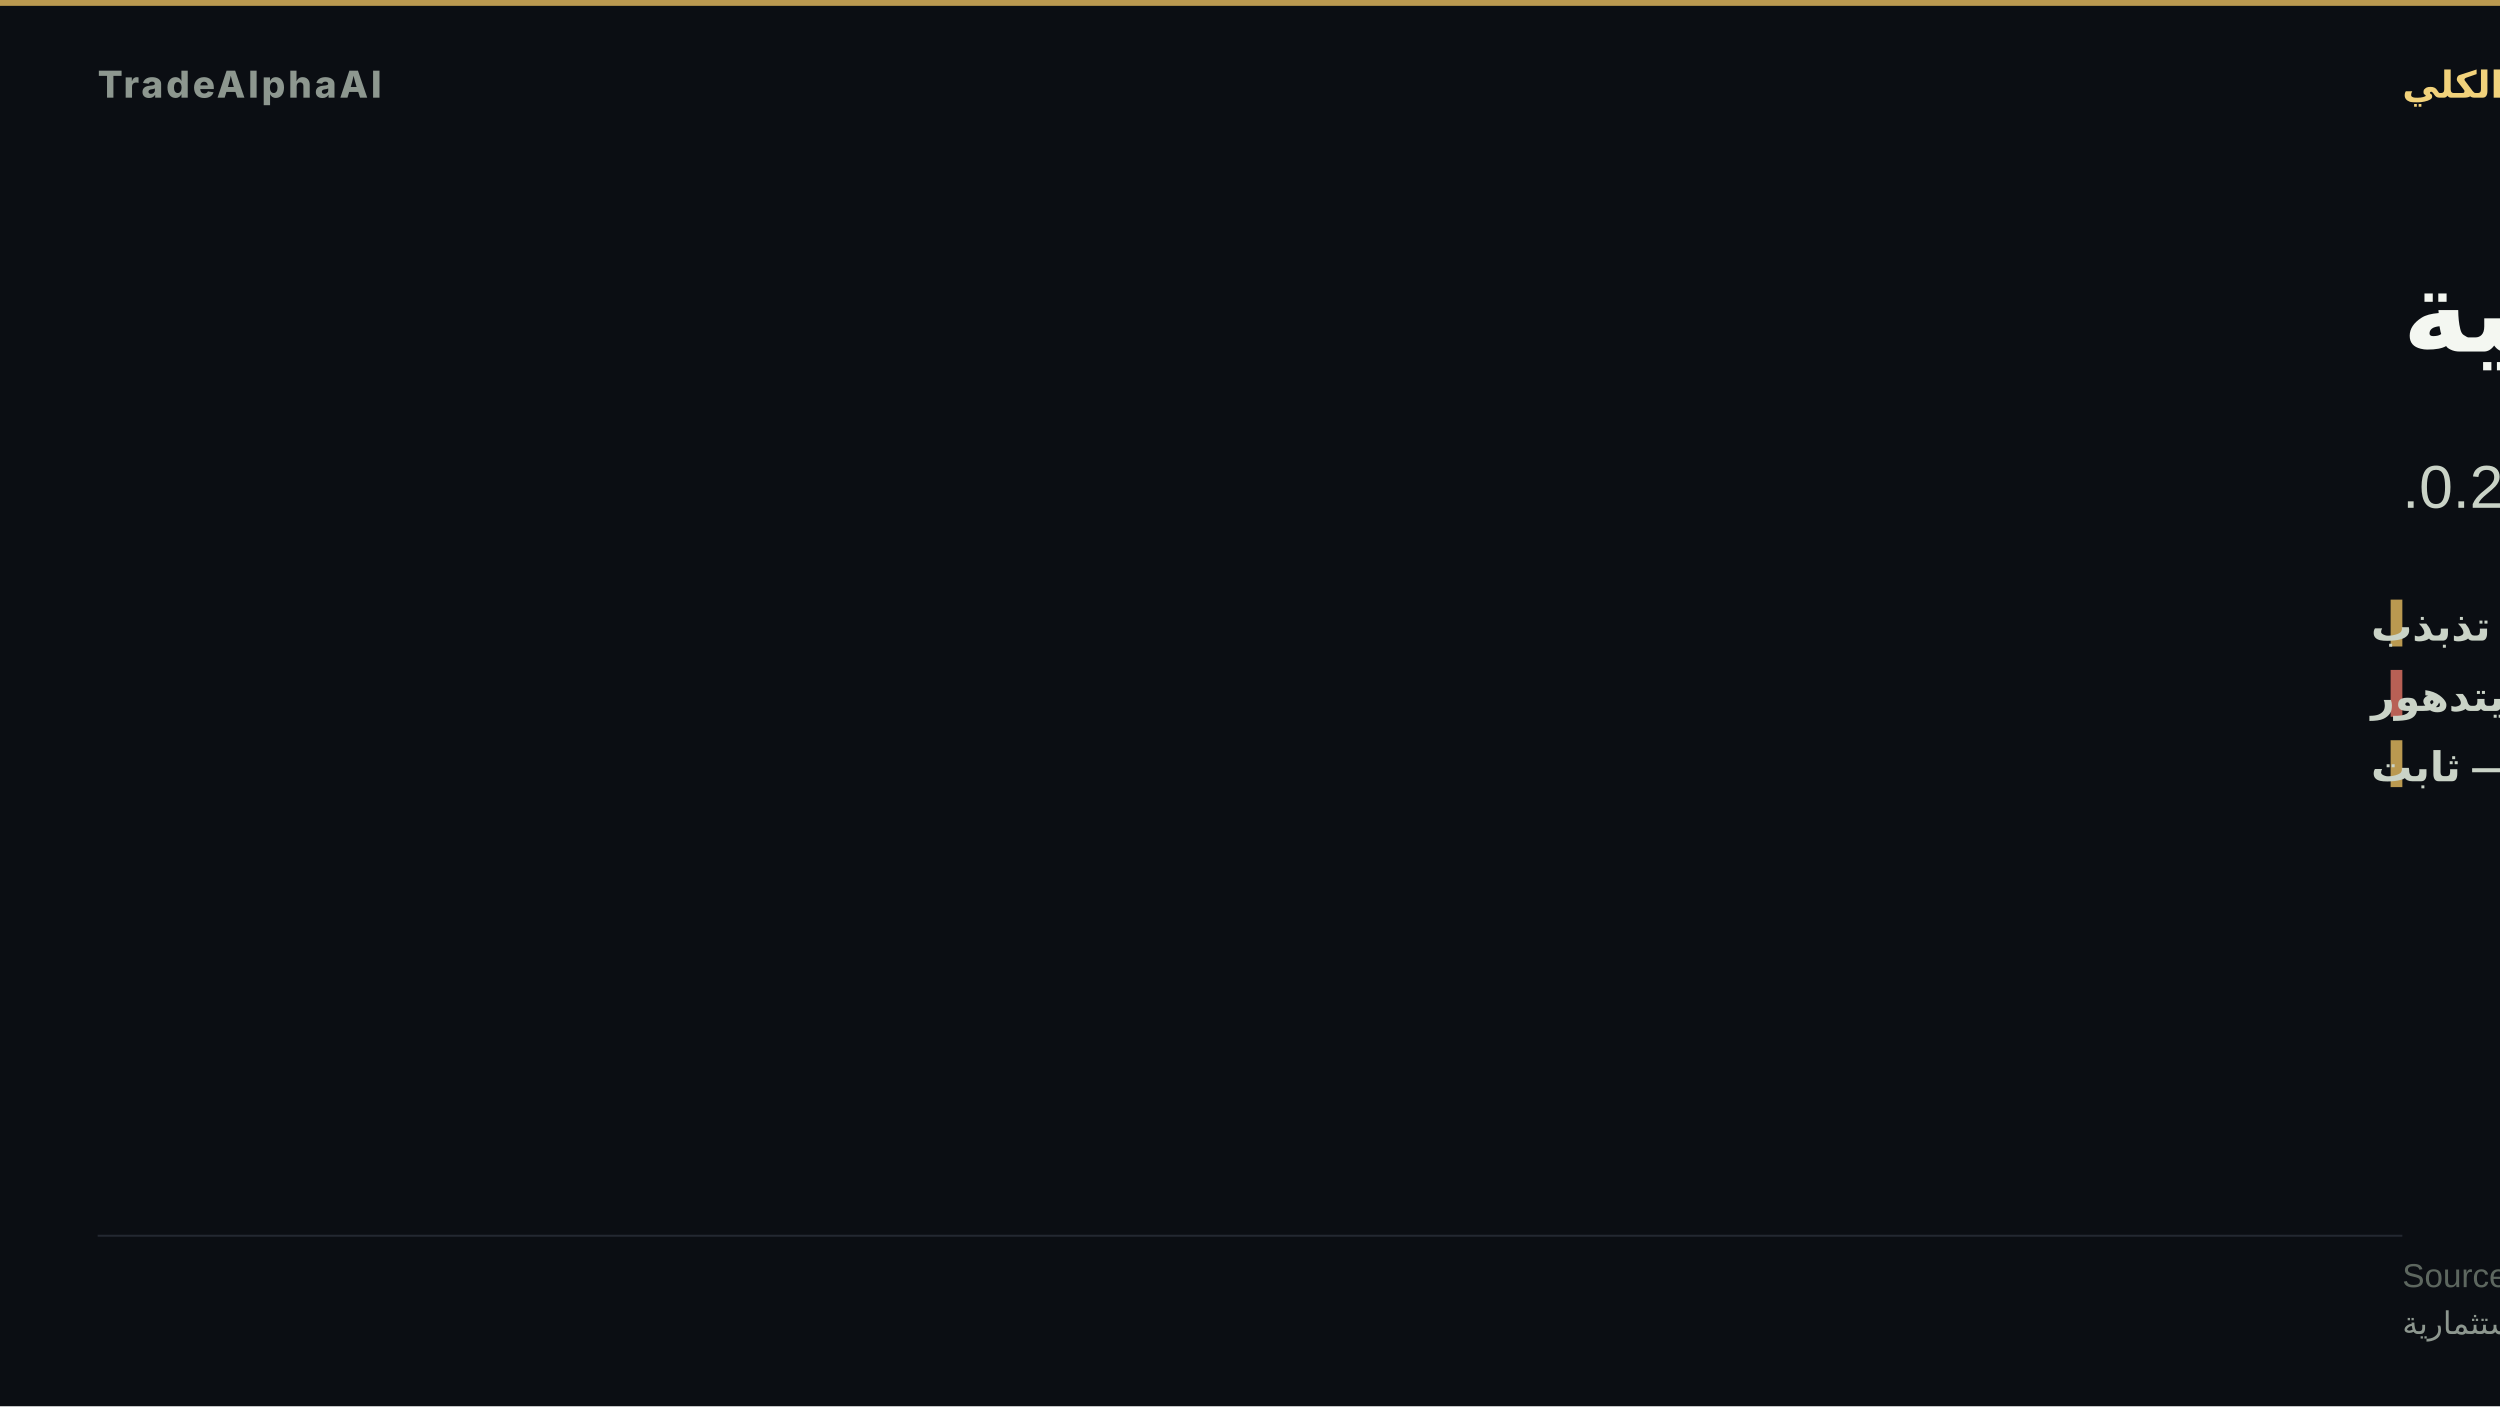
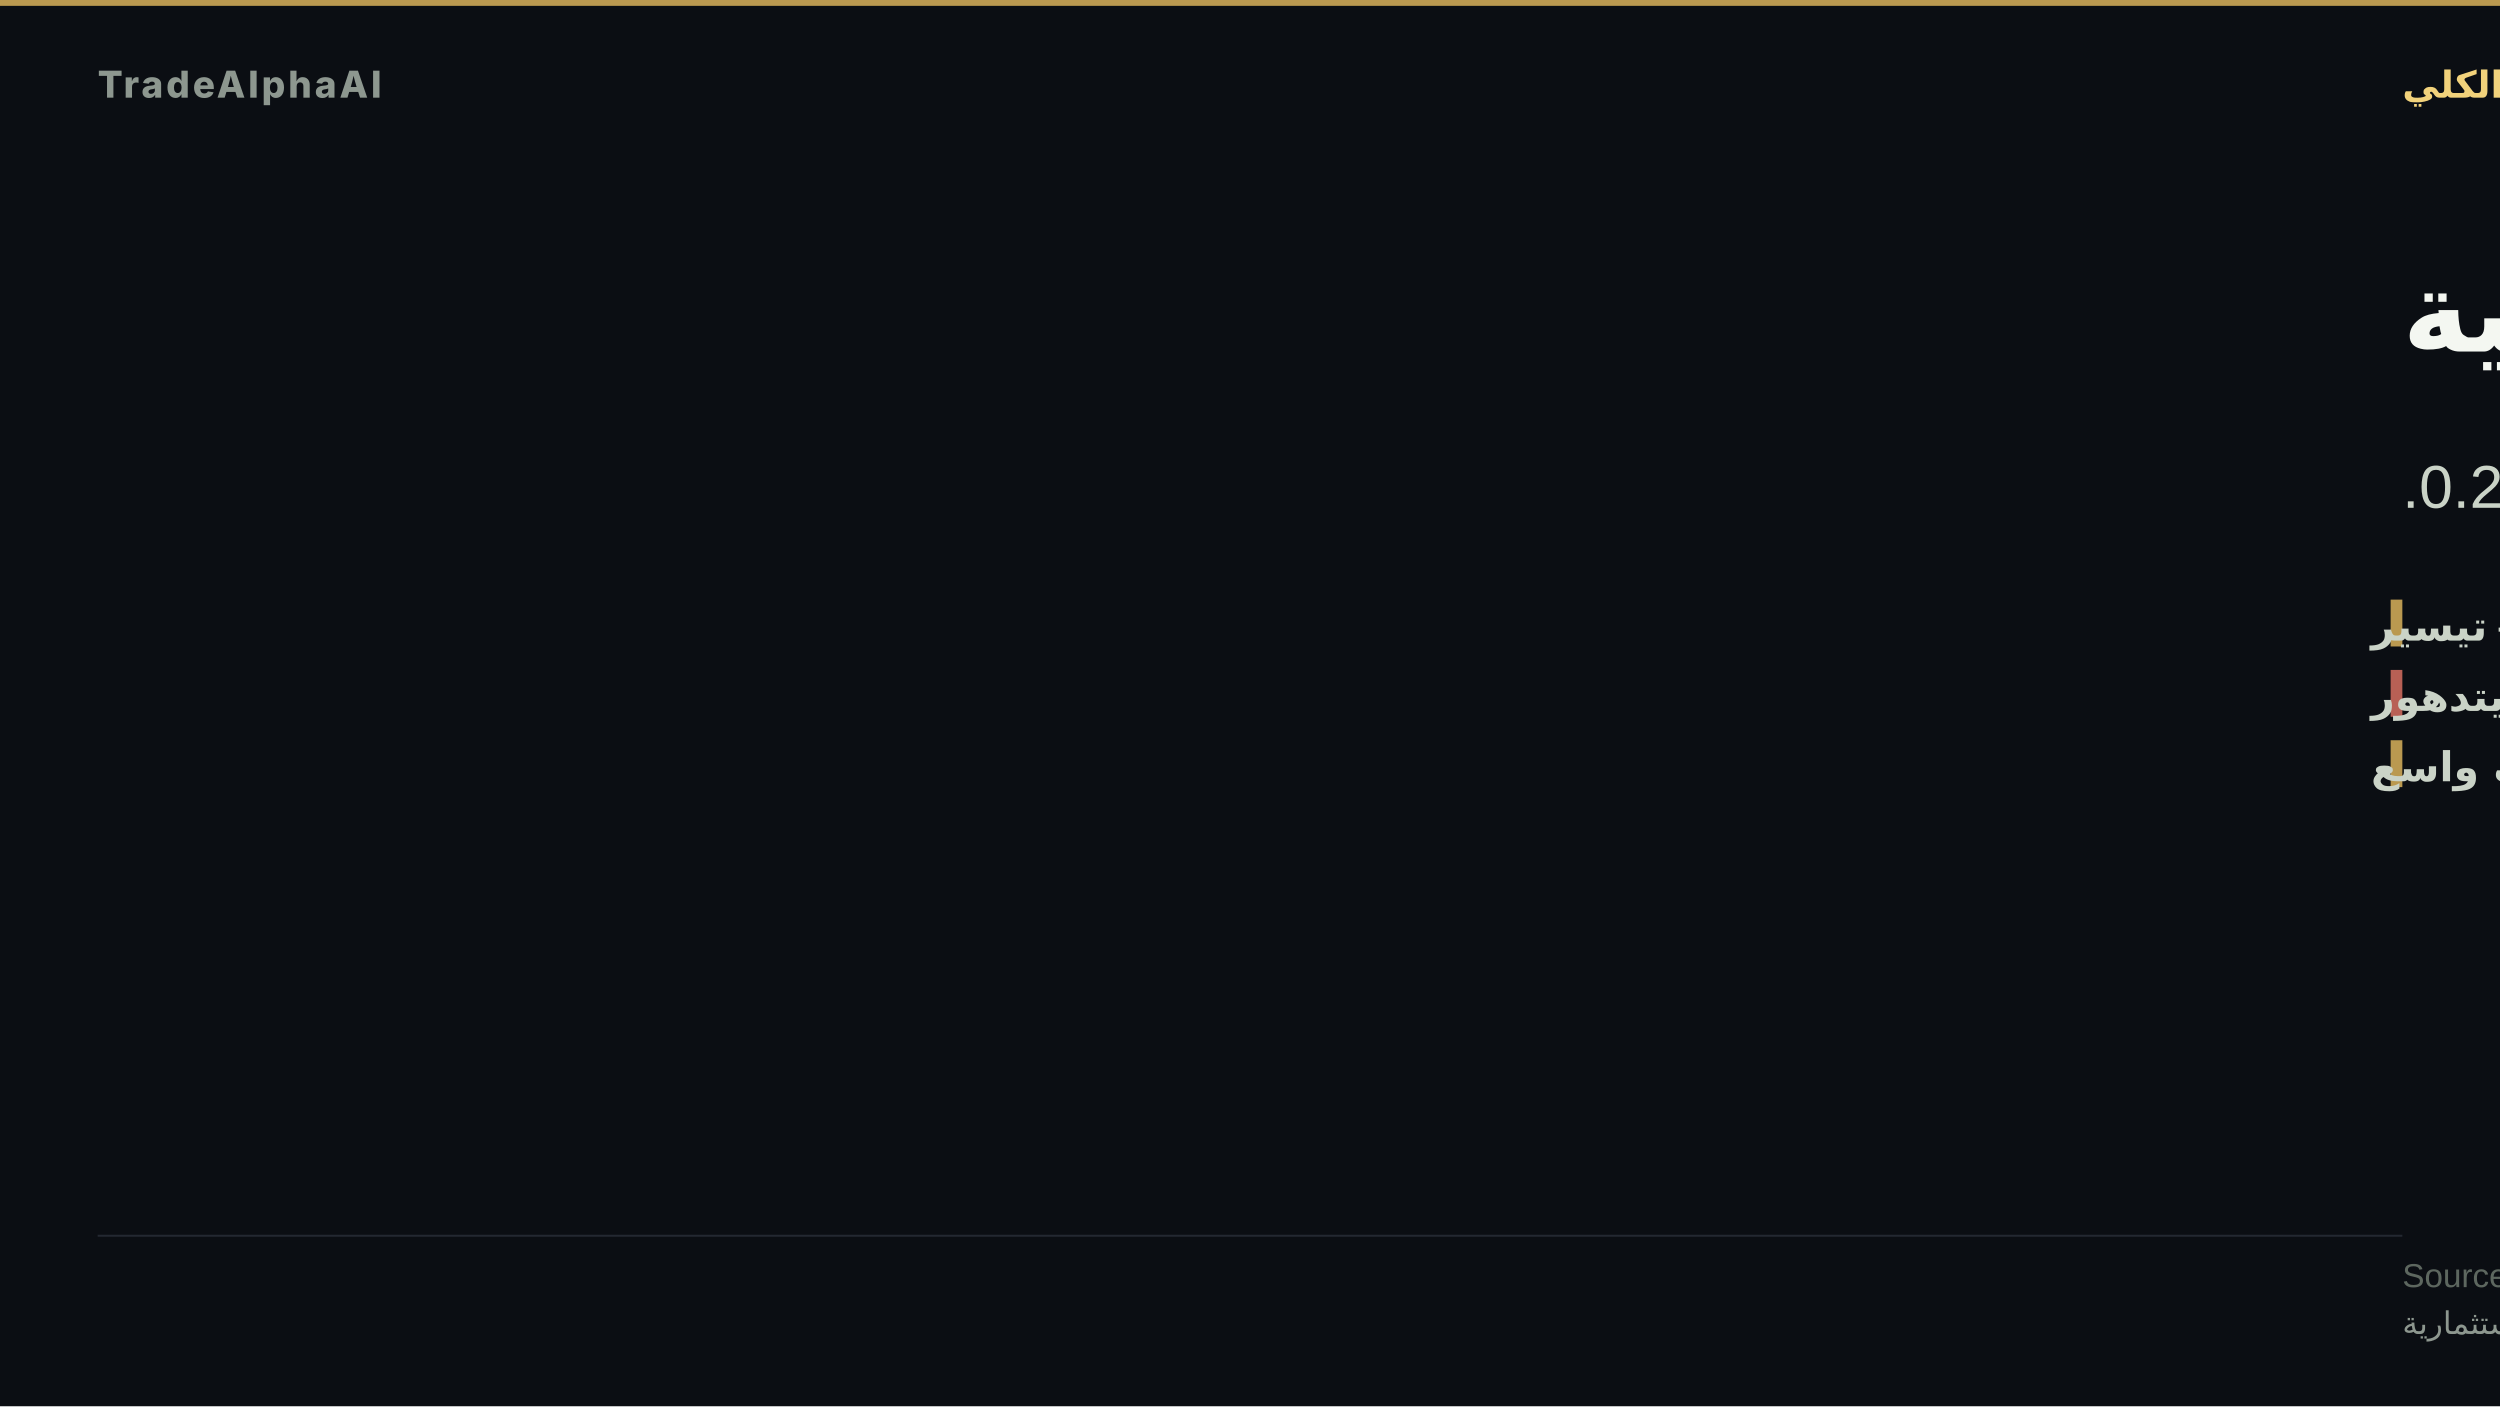
<svg xmlns="http://www.w3.org/2000/svg" width="1280" height="720" viewBox="0 0 1280 720" role="img" aria-label="هشاشة كلية">
  <rect width="1280" height="720" fill="#0b0e13" />
  <rect x="0" y="0" width="1280" height="3" fill="#d8b15a" opacity="0.85" />
  <text x="50" y="50" font-family="'Inter','Segoe UI','Helvetica Neue',Arial,sans-serif" font-size="19" font-weight="800" letter-spacing="1.5" fill="#8d978f" text-anchor="start">TradeAlphaAI</text>
  <text x="1230" y="50" font-family="'Tajawal','Cairo','Segoe UI',Arial,sans-serif" font-size="19" font-weight="700" letter-spacing="0" fill="#f2d27b" text-anchor="end" direction="rtl">النظام الكلي</text>
  <text x="1230" y="180" font-family="'Tajawal','Cairo','Segoe UI',Arial,sans-serif" font-size="58" font-weight="800" fill="#f4f7f1" text-anchor="end" direction="rtl">هشاشة كلية</text>
-   <text x="1230" y="260" font-family="'Tajawal','Cairo','Segoe UI',Arial,sans-serif" font-size="31" font-weight="500" fill="#cad3c7" text-anchor="end" direction="rtl">سيولة امتصاص تذبذب · استقرار يتدهور · اتساق 0.2.</text>
+   <text x="1230" y="260" font-family="'Tajawal','Cairo','Segoe UI',Arial,sans-serif" font-size="31" font-weight="500" fill="#cad3c7" text-anchor="end" direction="rtl">سيولة تيسير · استقرار يتدهور · اتساق 0.2.</text>
  <rect x="1224" y="307" width="6" height="24" fill="#d8b15a" opacity="0.85" />
-   <text x="1214" y="328" font-family="'Tajawal','Cairo','Segoe UI',Arial,sans-serif" font-size="21" font-weight="600" fill="#cad3c7" text-anchor="end" direction="rtl">السيولة — امتصاص تذبذب</text>
+   <text x="1214" y="328" font-family="'Tajawal','Cairo','Segoe UI',Arial,sans-serif" font-size="21" font-weight="600" fill="#cad3c7" text-anchor="end" direction="rtl">السيولة — تيسير</text>
  <rect x="1224" y="343" width="6" height="24" fill="#d66e60" opacity="0.85" />
  <text x="1214" y="364" font-family="'Tajawal','Cairo','Segoe UI',Arial,sans-serif" font-size="21" font-weight="600" fill="#cad3c7" text-anchor="end" direction="rtl">الاستقرار — يتدهور</text>
  <rect x="1224" y="379" width="6" height="24" fill="#d8b15a" opacity="0.85" />
-   <text x="1214" y="400" font-family="'Tajawal','Cairo','Segoe UI',Arial,sans-serif" font-size="21" font-weight="600" fill="#cad3c7" text-anchor="end" direction="rtl">الاتساع — ثابت</text>
+   <text x="1214" y="400" font-family="'Tajawal','Cairo','Segoe UI',Arial,sans-serif" font-size="21" font-weight="600" fill="#cad3c7" text-anchor="end" direction="rtl">الاتساع — ضعف واسع</text>
  <rect x="50" y="632.2" width="1180" height="1" fill="rgba(148,163,184,0.18)" />
  <text x="1230" y="659" font-family="'Tajawal','Cairo','Segoe UI',Arial,sans-serif" font-size="17" fill="#5d675f" text-anchor="end" direction="rtl">Source: TradeAlphaAI macro-reactions + liquidity-regime artifacts</text>
  <text x="1230" y="683" font-family="'Tajawal','Cairo','Segoe UI',Arial,sans-serif" font-size="16" fill="#8d978f" text-anchor="end" direction="rtl">استخبارات سوق تعليمية — ليست نصيحة استثمارية</text>
</svg>
